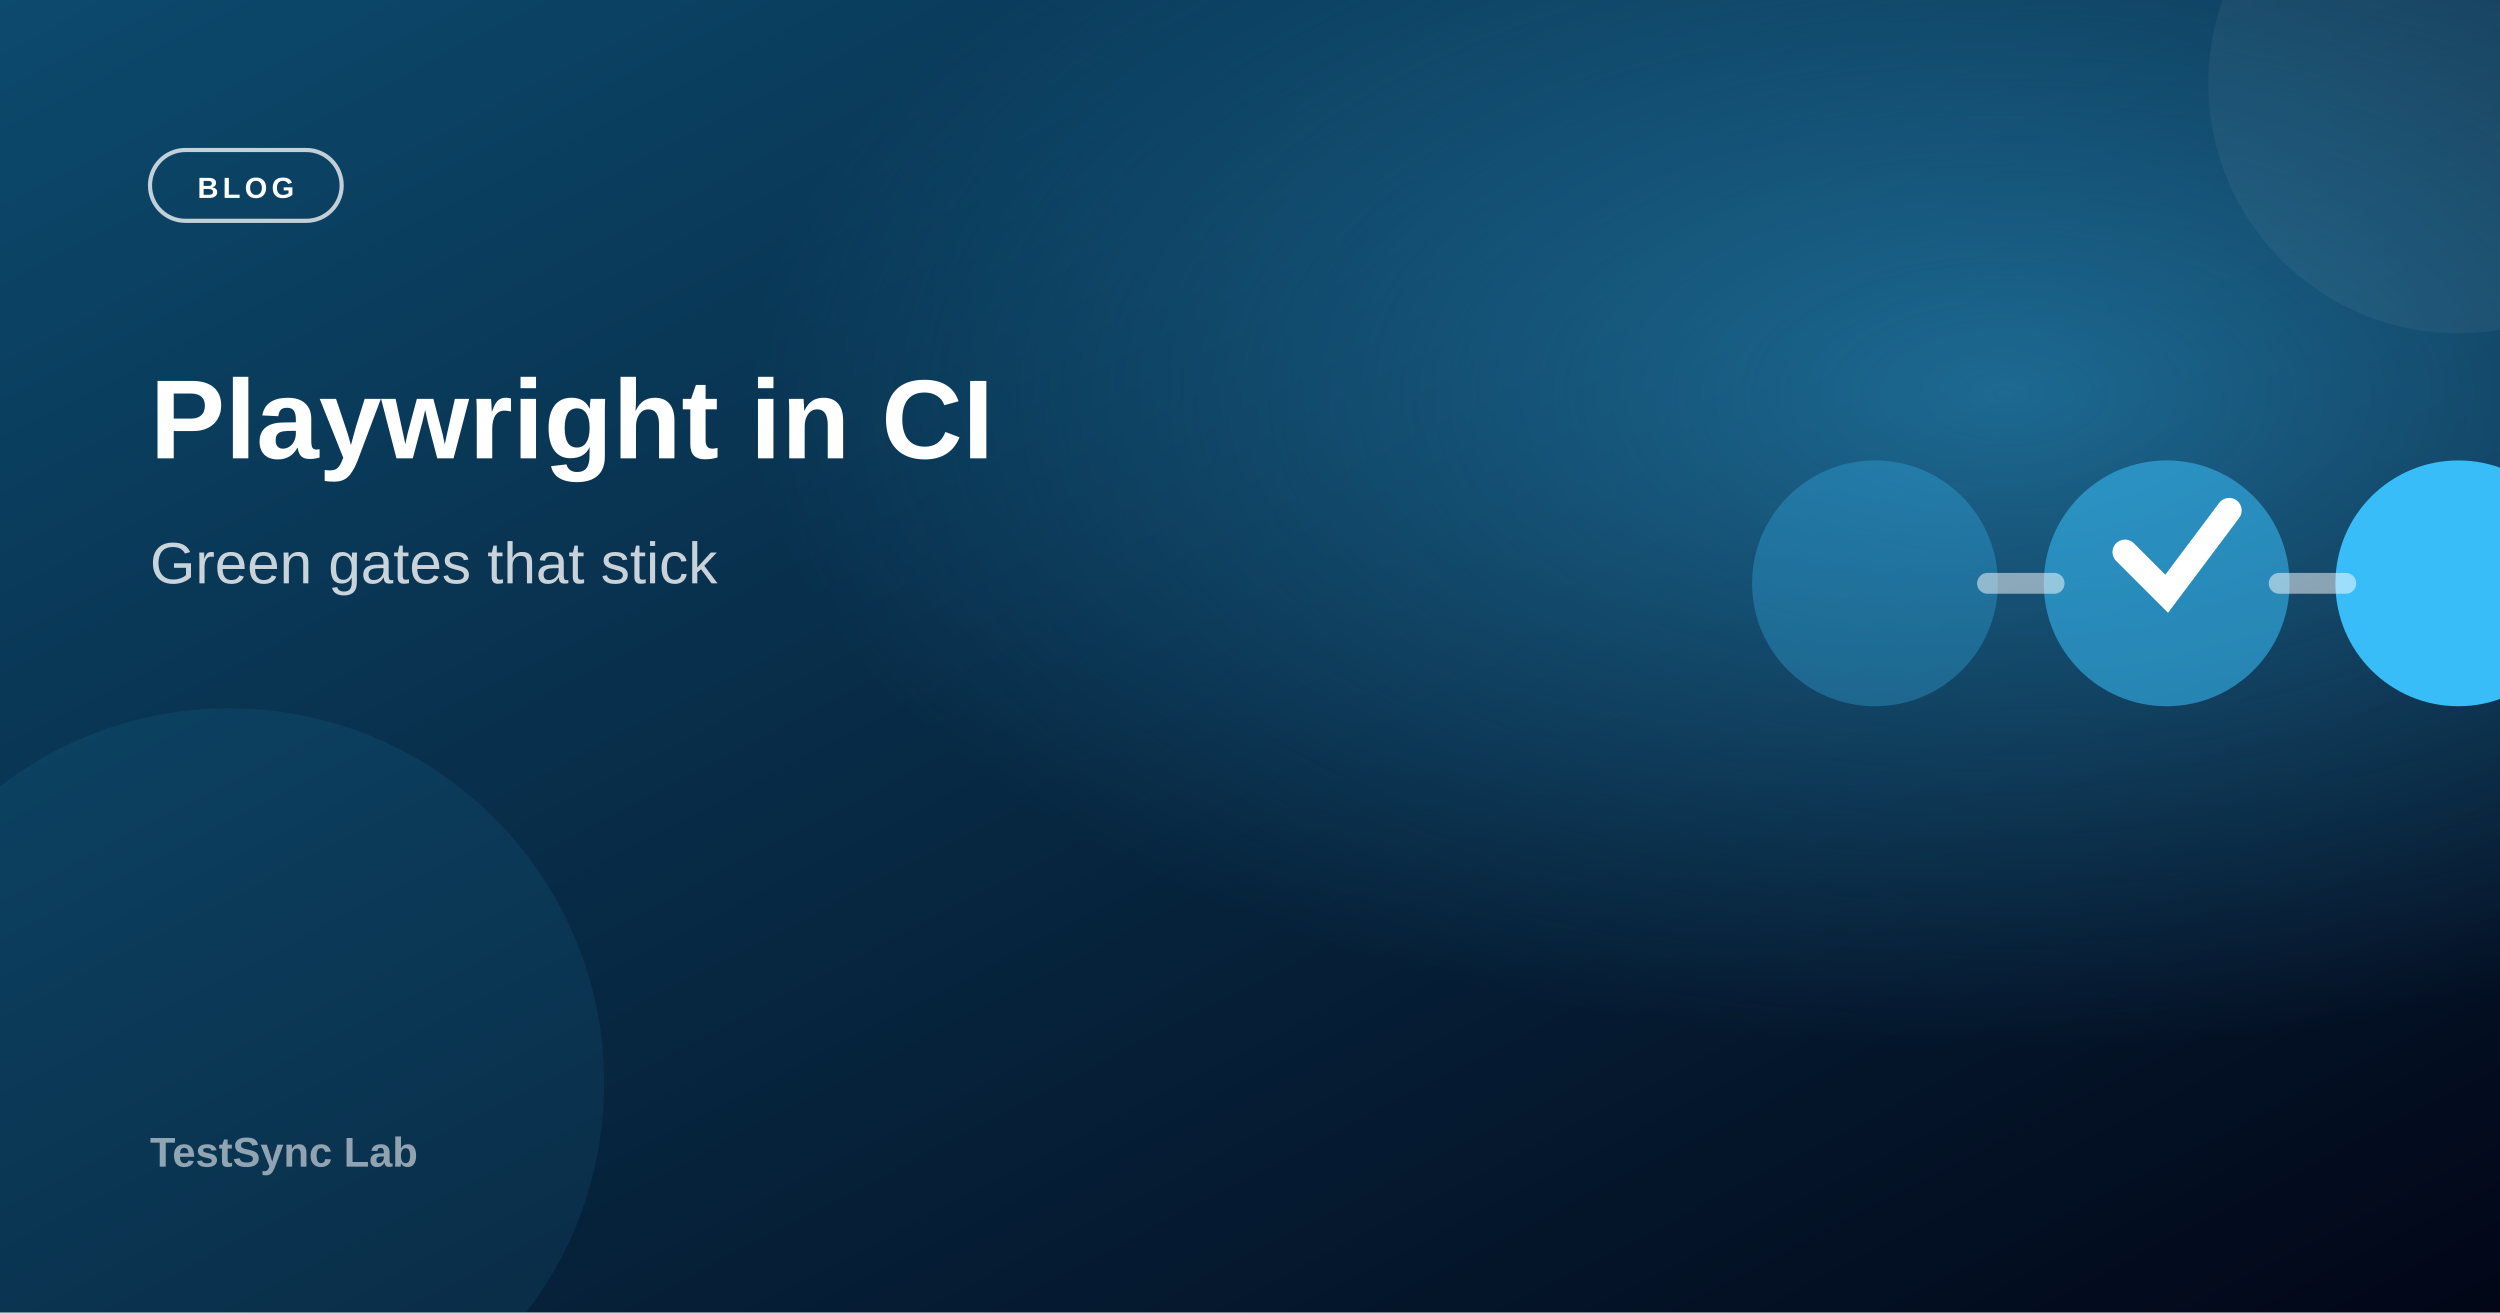
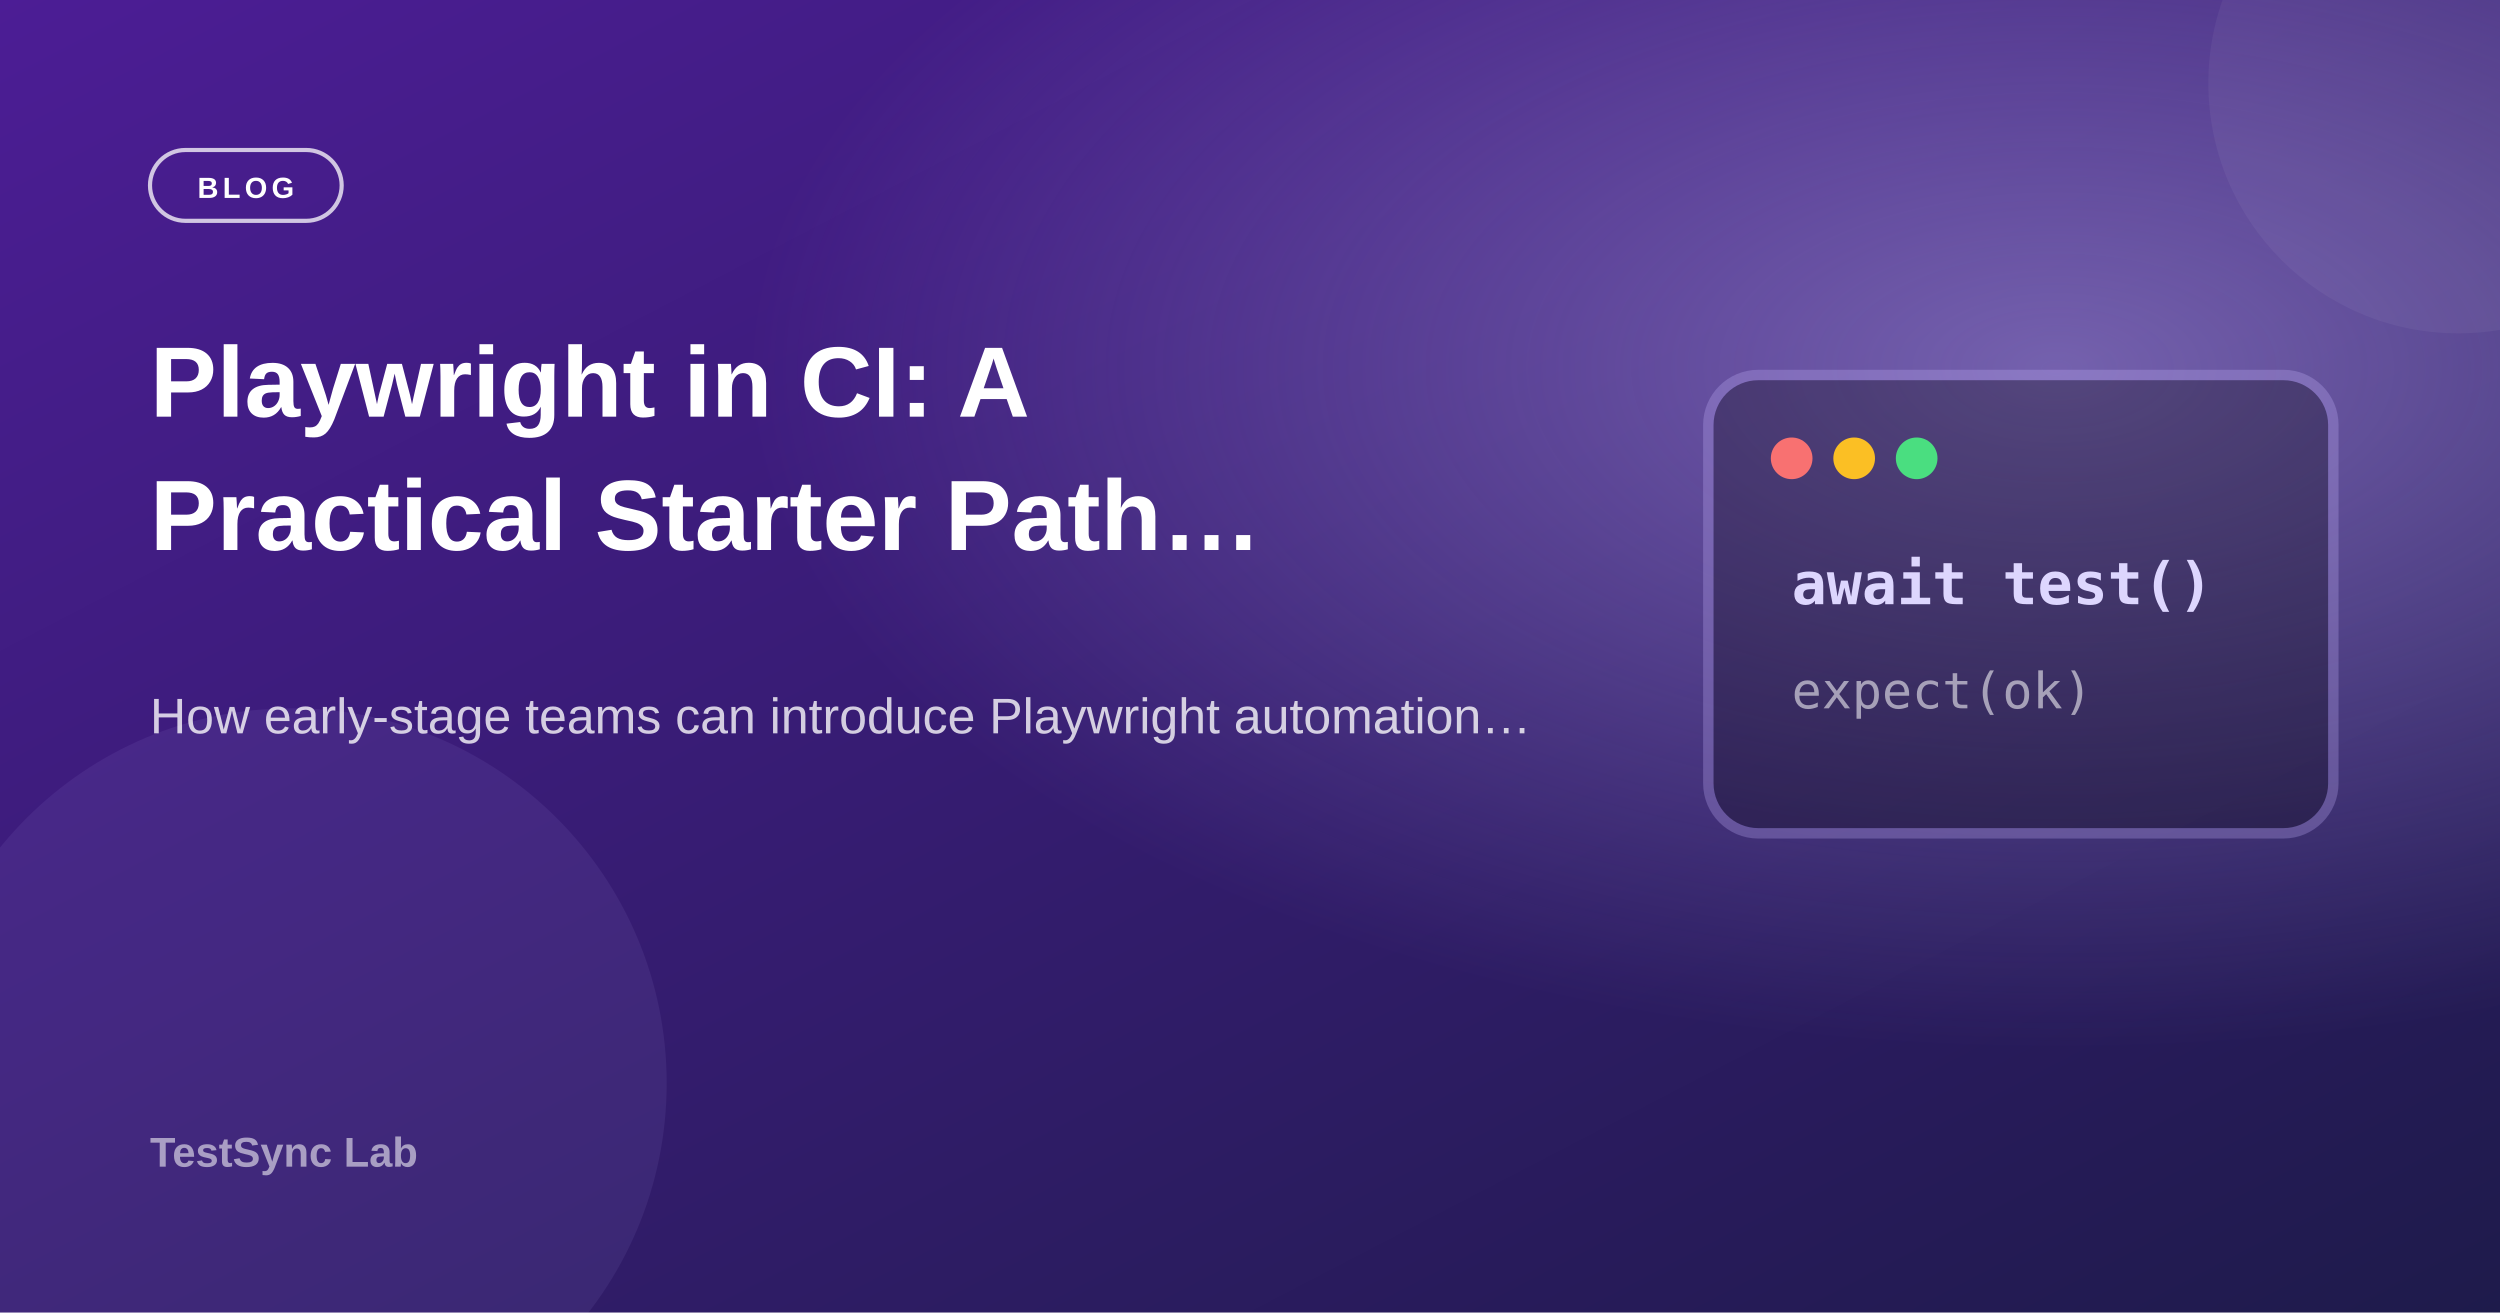
- <svg xmlns="http://www.w3.org/2000/svg" width="1200" height="630" viewBox="0 0 1200 630" role="img" aria-label="Playwright in CI">
+ <svg xmlns="http://www.w3.org/2000/svg" width="1200" height="630" viewBox="0 0 1200 630" role="img" aria-label="Playwright in CI: A Practical Starter Path for Startups">
  <defs>
    <linearGradient id="g" x1="0" y1="0" x2="1" y2="1">
-       <stop offset="0%" stop-color="#0C4A6E" />
-       <stop offset="100%" stop-color="#020617" />
+       <stop offset="0%" stop-color="#4C1D95" />
+       <stop offset="100%" stop-color="#1E1B4B" />
    </linearGradient>
-     <radialGradient id="glow" cx="80%" cy="30%" r="50%">
-       <stop offset="0%" stop-color="#38BDF8" stop-opacity="0.45" />
-       <stop offset="100%" stop-color="#38BDF8" stop-opacity="0" />
+     <radialGradient id="glow" cx="82%" cy="28%" r="52%">
+       <stop offset="0%" stop-color="#C4B5FD" stop-opacity="0.45" />
+       <stop offset="100%" stop-color="#C4B5FD" stop-opacity="0" />
    </radialGradient>
  </defs>
  <rect width="1200" height="630" fill="url(#g)" />
  <rect width="1200" height="630" fill="url(#glow)" />
-   <circle cx="110" cy="520" r="180" fill="#38BDF8" opacity="0.08" />
+   <circle cx="140" cy="520" r="180" fill="#C4B5FD" opacity="0.08" />
  <circle cx="1180" cy="40" r="120" fill="#fff" opacity="0.05" />
  <rect x="72" y="72" width="92" height="34" rx="17" fill="none" stroke="#fff" stroke-width="2" opacity="0.75" />
  <text x="118" y="95" text-anchor="middle" fill="#fff" font-family="Arial, Helvetica, sans-serif" font-size="14" font-weight="700" letter-spacing="2">BLOG</text>
-   <text x="72" y="220" fill="#fff" font-family="Arial, Helvetica, sans-serif" font-size="54" font-weight="800">Playwright in CI</text>
-   <text x="72" y="280" fill="#fff" font-family="Arial, Helvetica, sans-serif" font-size="28" font-weight="500" opacity="0.78">Green gates that stick</text>
+   <text x="72" y="200" fill="#fff" font-family="Arial, Helvetica, sans-serif" font-size="48" font-weight="800">Playwright in CI: A</text>
+   <text x="72" y="264" fill="#fff" font-family="Arial, Helvetica, sans-serif" font-size="48" font-weight="800">Practical Starter Path…</text>
+   <text x="72" y="352" fill="#fff" font-family="Arial, Helvetica, sans-serif" font-size="24" font-weight="500" opacity="0.78">How early-stage teams can introduce Playwright automation…</text>
  <text x="72" y="560" fill="#fff" font-family="Arial, Helvetica, sans-serif" font-size="20" font-weight="600" opacity="0.55">TestSync Lab</text>
-   <circle cx="900" cy="280" r="54" fill="#38BDF8" opacity="0.3" stroke="#38BDF8" stroke-width="10" />
-   <circle cx="1040" cy="280" r="54" fill="#38BDF8" opacity="0.55" stroke="#38BDF8" stroke-width="10" />
-   <circle cx="1180" cy="280" r="54" fill="#38BDF8" stroke="#38BDF8" stroke-width="10" />
-   <path d="M954 280 H986 M1094 280 H1126" stroke="#fff" stroke-width="10" stroke-linecap="round" opacity="0.5" />
-   <path d="M1020 265 L1040 285 L1070 245" stroke="#fff" stroke-width="12" fill="none" stroke-linecap="round" />
+   <rect x="820" y="180" width="300" height="220" rx="24" fill="#000" opacity="0.28" stroke="#C4B5FD" stroke-width="5" />
+   <circle cx="860" cy="220" r="10" fill="#F87171" />
+   <circle cx="890" cy="220" r="10" fill="#FBBF24" />
+   <circle cx="920" cy="220" r="10" fill="#4ADE80" />
+   <text x="860" y="290" fill="#DDD6FE" font-family="ui-monospace, Menlo, monospace" font-size="28" font-weight="700">await test()</text>
+   <text x="860" y="340" fill="#fff" opacity="0.55" font-family="ui-monospace, Menlo, monospace" font-size="24">expect(ok)</text>
</svg>
